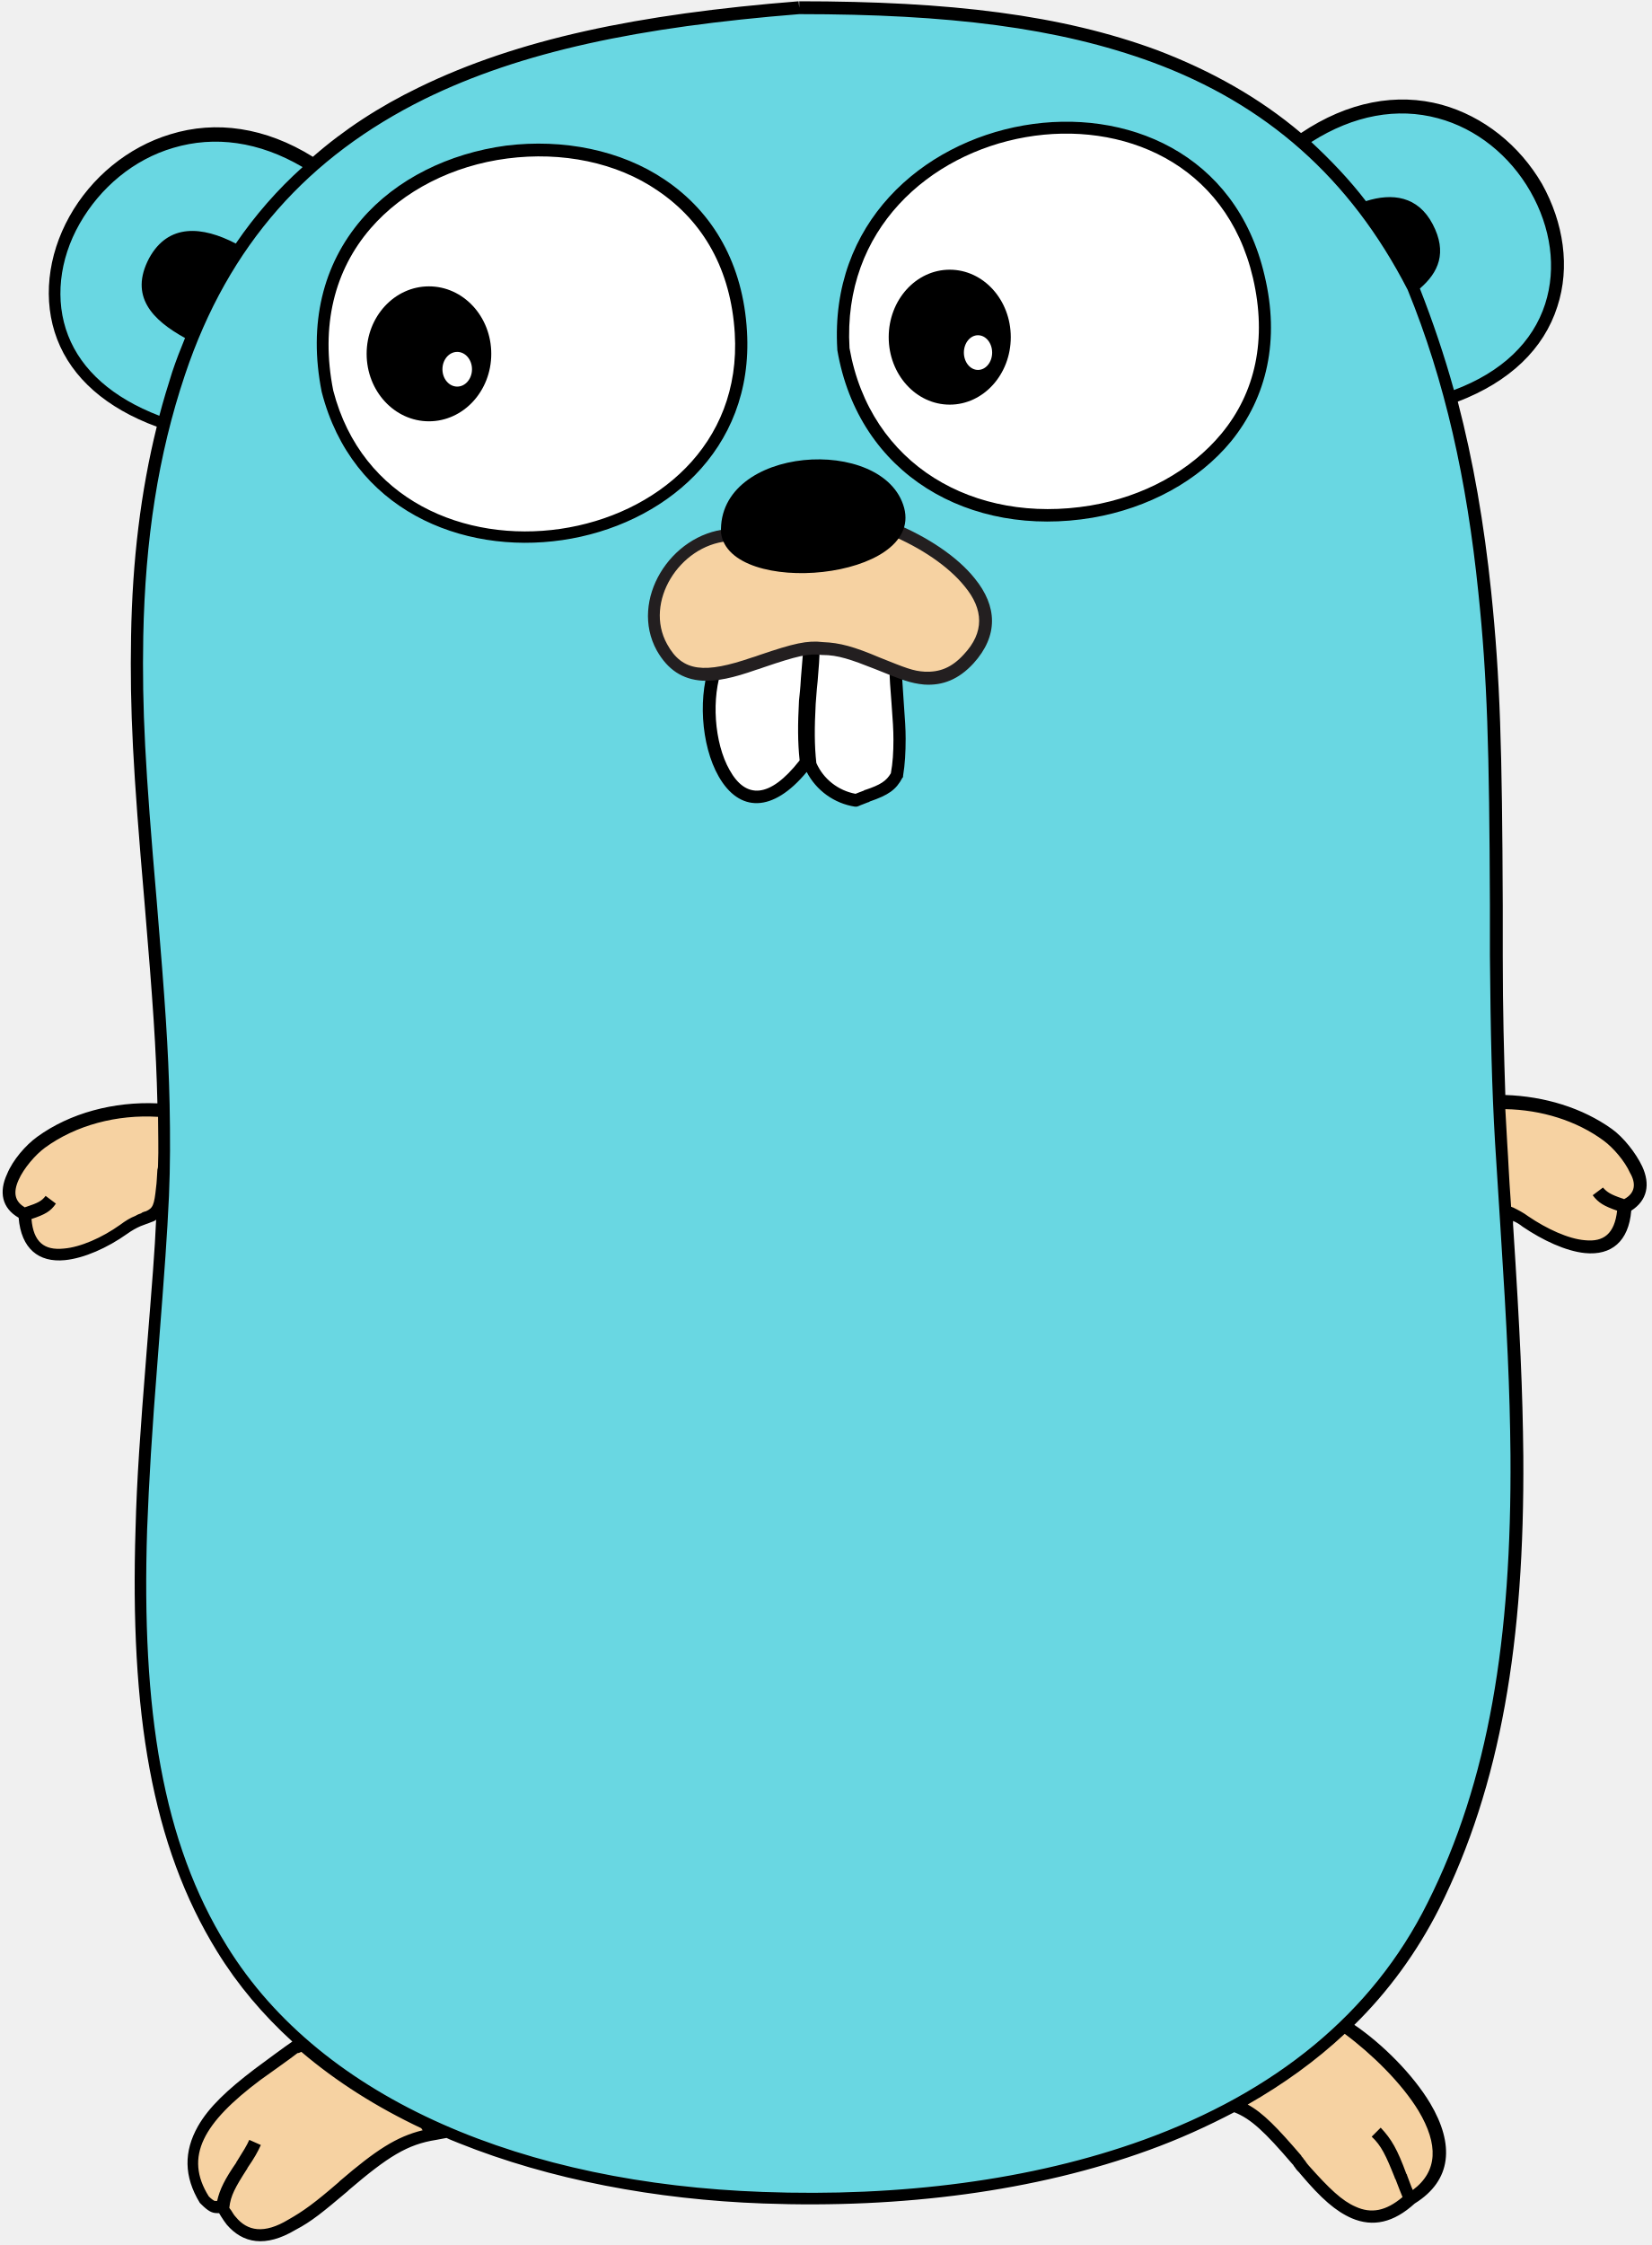
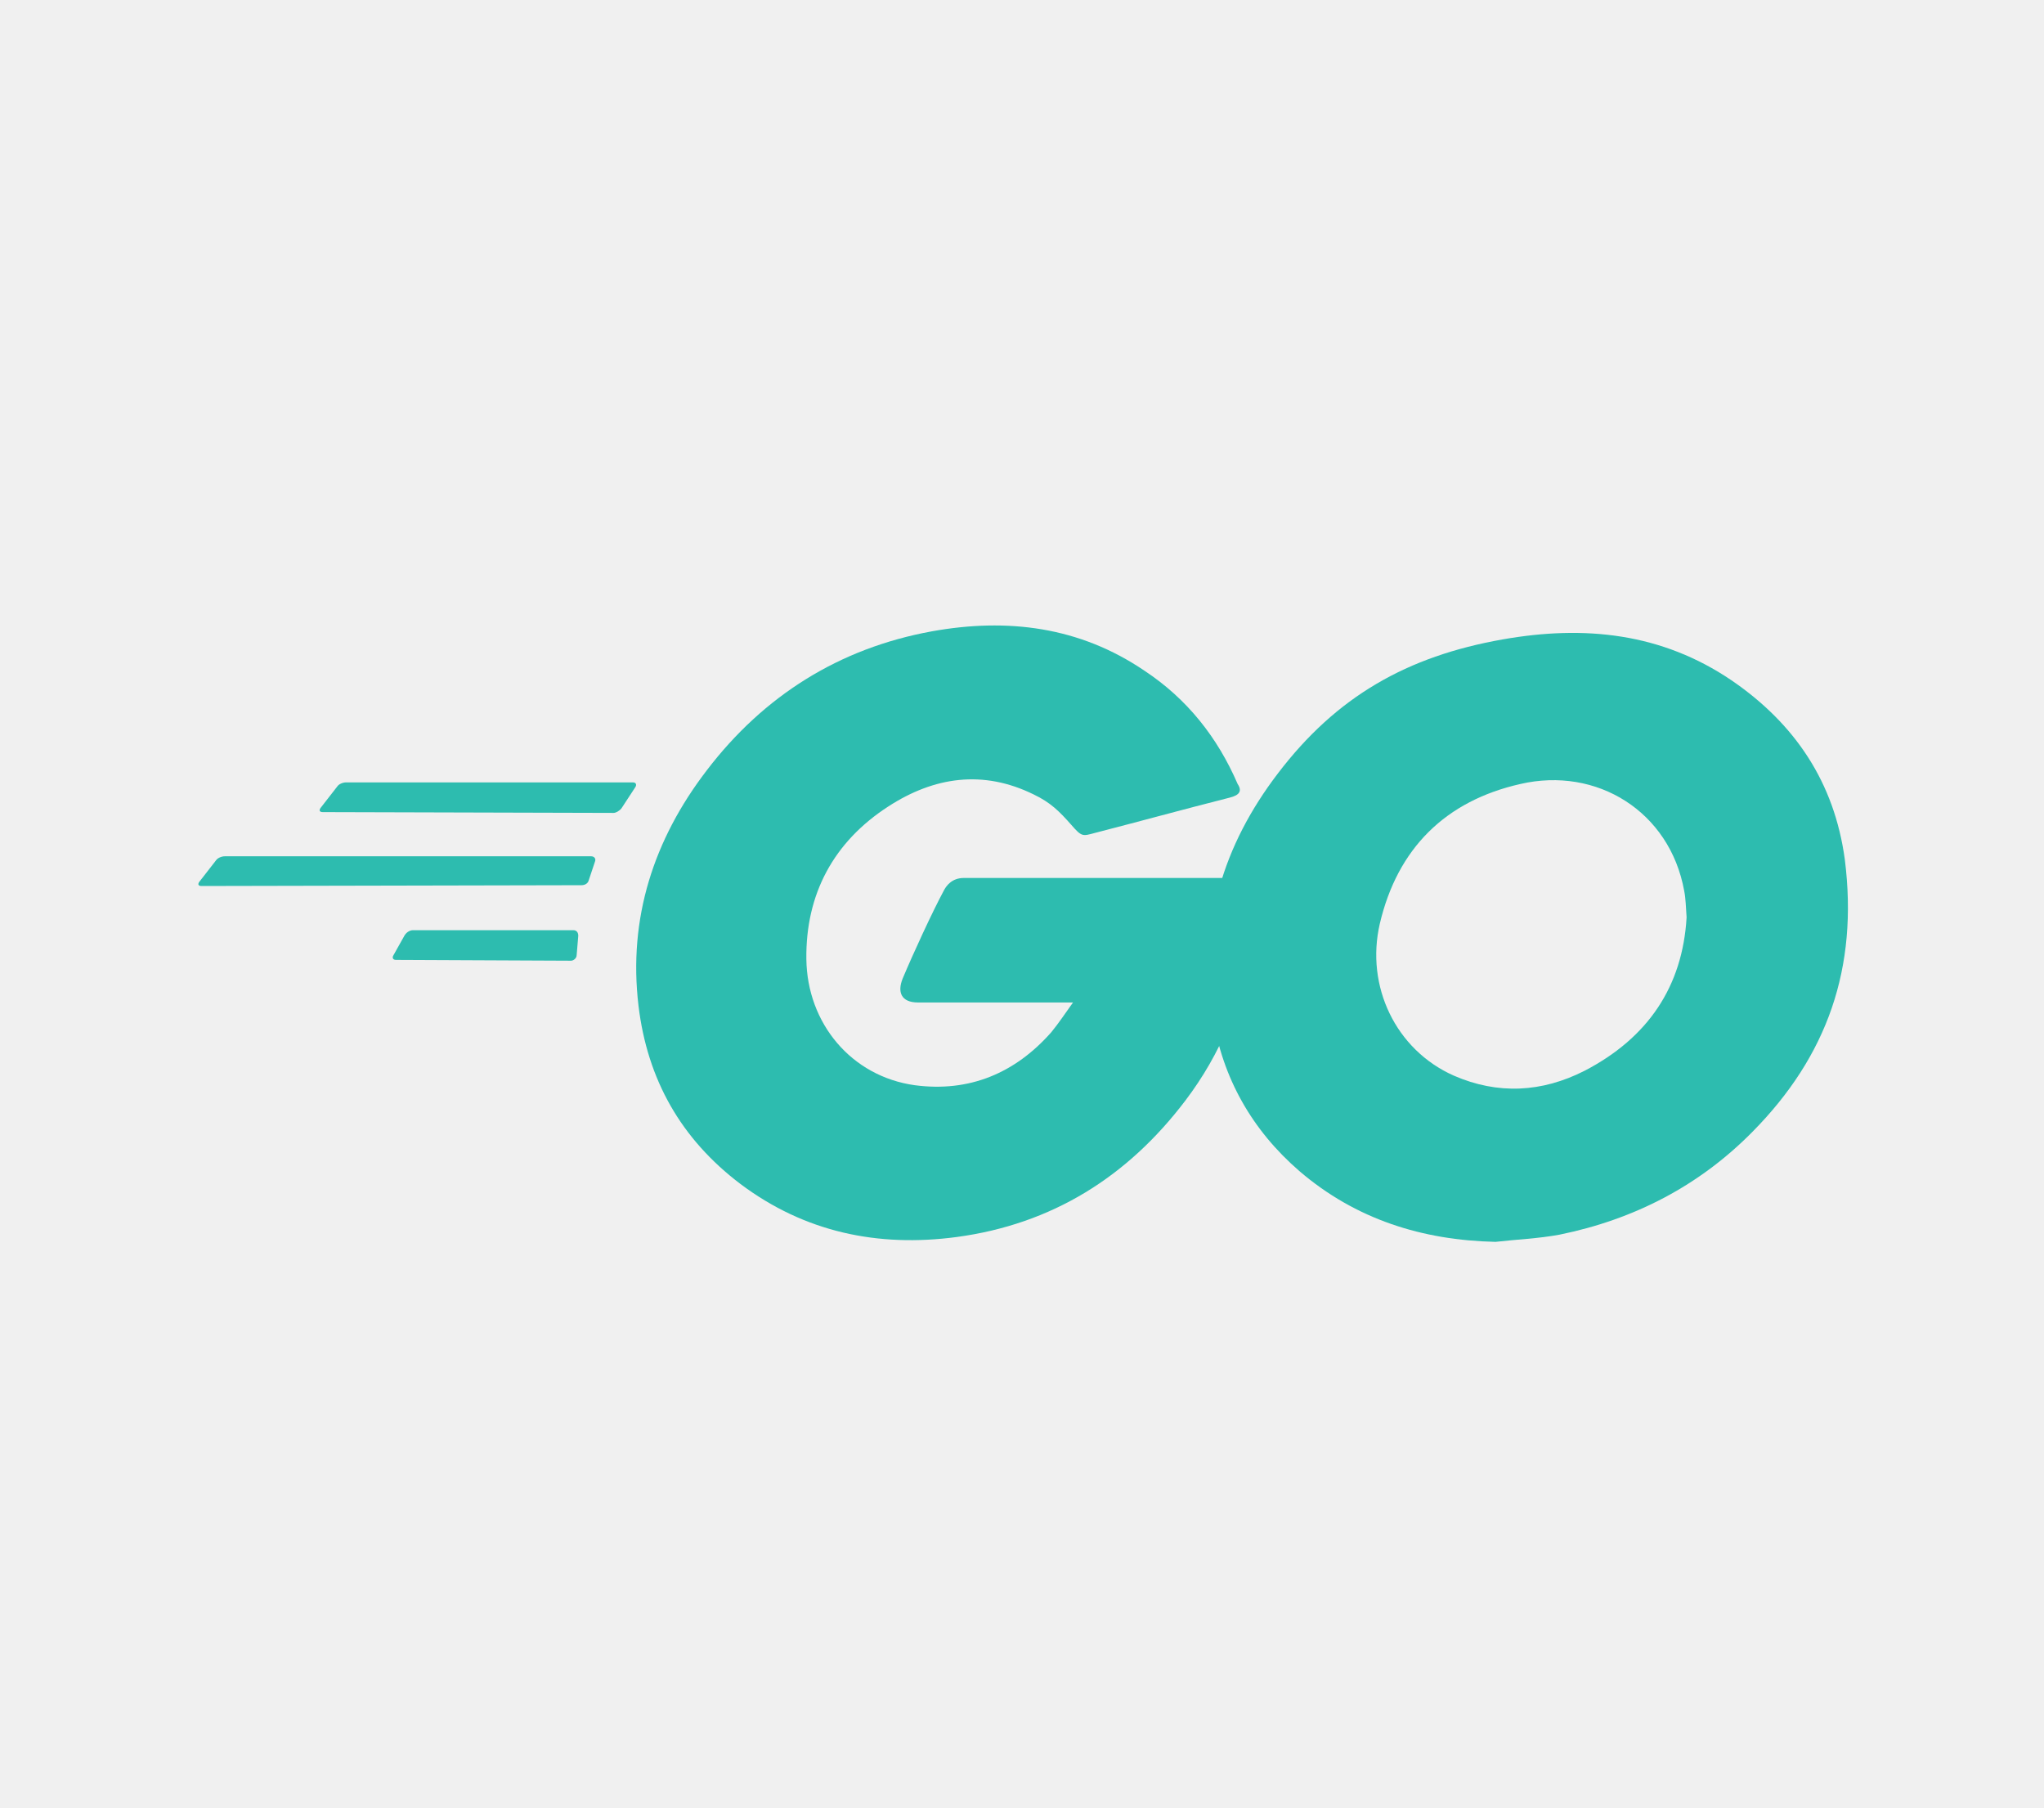
- <svg xmlns="http://www.w3.org/2000/svg" width="256px" height="348px" viewBox="0 0 256 348" version="1.1" preserveAspectRatio="xMidYMid">
+ <svg xmlns="http://www.w3.org/2000/svg" version="1.1" id="Layer_1" x="0px" y="0px" viewBox="0 0 254.5 225" style="enable-background:new 0 0 254.5 225;" xml:space="preserve">
+   <style type="text/css">
+ 	.st0{fill:#2DBCAF;}
+ 	.st1{fill:#5DC9E1;}
+ 	.st2{fill:#FDDD00;}
+ 	.st3{fill:#CE3262;}
+ 	.st4{fill:#00ACD7;}
+ 	.st5{fill:#FFFFFF;}
+ </style>
  <g>
-     <path d="M3.686,188.165 C4.184,198.425 14.444,193.644 19.026,190.456 C23.409,187.368 24.704,189.958 25.102,183.981 C25.401,179.997 25.799,176.112 25.6,172.128 C18.926,171.53 11.754,173.124 6.275,177.108 C3.387,179.1 -1.793,185.675 3.686,188.165" fill="#F6D2A2" />
-     <path d="M208.187,314.272 C216.056,319.153 230.5,333.896 218.646,341.068 C207.29,351.427 200.915,329.612 190.954,326.624 C195.237,320.747 200.616,315.368 208.187,314.272 L208.187,314.272 L208.187,314.272 Z" fill="#F6D2A2" />
-     <path d="M67.337,330.907 C58.073,332.302 52.893,340.669 45.124,344.953 C37.852,349.236 35.063,343.558 34.465,342.363 C33.37,341.865 33.469,342.861 31.676,341.068 C24.903,330.409 38.649,322.64 45.821,317.36 C55.782,315.368 62.058,324.034 67.337,330.907 L67.337,330.907 L67.337,330.907 Z" fill="#F6D2A2" />
-     <path d="M251.916,186.87 C251.418,197.13 241.158,192.349 236.576,189.161 C232.193,186.073 230.898,188.663 230.5,182.686 C230.201,178.702 229.802,174.817 230.002,170.833 C236.675,170.235 243.847,171.829 249.326,175.813 C252.115,177.805 257.395,184.38 251.916,186.87" fill="#F6D2A2" />
-     <path d="M224.722,61.759 C260.283,49.208 232.492,0.498 201.513,22.014 C181.192,4.582 153.202,1.395 123.816,1.395 C95.029,3.686 67.636,8.965 48.511,25.7 C17.631,5.777 -10.858,53.591 25.401,65.644 C15.24,105.089 26.795,145.332 25.202,185.475 C23.707,221.535 14.244,269.846 34.266,302.219 C51.3,329.911 87.956,339.773 118.139,340.868 C156.688,342.263 203.405,332.8 222.132,295.446 C240.062,259.885 235.082,215.558 232.791,177.208 C230.5,138.459 234.783,99.113 224.722,61.759 L224.722,61.759 Z" fill="#69D7E2" />
-     <path d="M254.605,180.794 C253.609,178.702 251.717,176.311 249.924,175.016 C245.342,171.729 239.465,169.936 233.388,169.737 C233.189,163.561 232.99,156.788 232.99,148.221 L232.99,140.451 C232.89,115.947 232.591,105.189 231.197,91.742 C230.101,81.183 228.408,71.421 226.017,62.257 C234.086,59.169 239.365,54.089 241.457,47.514 C243.449,41.438 242.453,34.565 239.066,28.489 C235.58,22.512 230.002,18.03 223.527,16.237 C216.554,14.344 208.984,15.739 201.712,20.619 C195.237,15.141 187.767,10.957 179.399,7.77 C164.557,2.291 147.325,0.199 123.916,0.199 L123.916,1.195 L123.816,0.199 C98.814,2.191 80.286,6.076 64.946,13.547 C58.77,16.535 53.292,20.121 48.511,24.305 C41.139,19.723 33.469,18.627 26.397,20.819 C19.823,22.811 14.145,27.493 10.758,33.569 C7.371,39.645 6.574,46.618 8.865,52.595 C11.156,58.571 16.436,63.253 24.305,66.142 C21.815,76.202 20.52,86.861 20.321,98.615 C20.121,110.07 20.619,119.234 22.412,139.953 C23.707,155.393 24.205,162.465 24.405,171.032 C17.631,170.733 10.858,172.526 5.777,176.212 C3.984,177.507 1.992,179.798 1.096,181.989 C-0.199,184.778 0.299,187.268 2.889,188.763 C3.287,193.544 5.977,195.735 10.061,195.337 C13.049,195.038 16.635,193.444 19.723,191.253 C20.42,190.755 21.118,190.356 21.815,190.058 C22.114,189.958 22.313,189.858 22.612,189.759 C22.612,189.759 23.209,189.56 23.409,189.46 C23.707,189.36 24.006,189.261 24.205,189.061 C24.006,193.743 23.608,198.624 22.711,209.781 C21.715,222.332 21.217,229.205 21.018,236.875 C20.121,265.363 23.508,286.082 33.668,302.518 C36.856,307.698 40.741,312.28 45.323,316.464 C44.426,317.061 40.641,319.851 39.446,320.747 C35.262,323.935 32.374,326.624 30.68,329.612 C28.489,333.497 28.489,337.382 30.979,341.466 L31.079,341.566 L31.178,341.665 C32.274,342.761 32.872,343.06 33.668,343.06 L33.768,343.06 L33.967,343.06 L33.967,343.06 C34.067,343.259 34.167,343.359 34.266,343.558 C34.565,344.056 34.864,344.454 35.163,344.853 C37.653,347.742 41.139,348.439 45.821,345.65 C48.311,344.355 50.104,342.861 53.889,339.673 C53.989,339.574 53.989,339.574 54.089,339.474 C60.165,334.294 63.153,332.402 67.636,331.704 L69.23,331.405 C69.827,331.704 70.425,331.904 71.122,332.202 C85.267,337.88 101.703,340.968 118.338,341.566 C139.854,342.363 160.573,339.673 178.104,333.298 C182.786,331.605 187.169,329.612 191.353,327.421 C193.942,328.417 196.134,330.509 200.318,335.39 C200.517,335.589 200.517,335.589 200.616,335.788 C200.816,335.988 200.816,336.087 200.915,336.187 C201.114,336.486 201.413,336.685 201.612,336.984 C204.9,340.868 207.091,342.761 209.581,343.857 C212.868,345.251 216.056,344.554 219.343,341.566 C225.121,337.98 225.519,332.402 221.734,326.026 C219.044,321.544 214.363,316.862 209.98,313.874 C215.16,308.794 219.642,302.718 223.128,295.844 C232.691,276.719 236.377,254.406 236.177,225.718 C236.078,215.558 235.679,206.693 234.584,189.759 L234.584,189.261 C235.082,189.46 235.58,189.759 236.078,190.157 C239.166,192.249 242.752,193.942 245.74,194.241 C249.824,194.64 252.514,192.448 252.912,187.667 L252.912,187.667 C255.402,186.073 255.9,183.583 254.605,180.794 L254.605,180.794 Z M222.929,18.328 C228.906,19.922 234.086,24.106 237.273,29.684 C240.461,35.262 241.357,41.538 239.564,47.116 C237.672,52.993 232.89,57.675 225.419,60.464 C223.925,55.085 222.132,49.805 220.14,44.725 C223.029,42.235 224.423,39.147 222.132,34.764 C219.841,30.381 215.857,29.883 211.773,31.178 C209.183,27.791 206.294,24.803 203.306,22.014 C209.88,17.83 216.654,16.635 222.929,18.328 L222.929,18.328 Z M10.559,51.997 C8.467,46.618 9.164,40.243 12.352,34.665 C15.539,29.086 20.719,24.704 26.895,22.911 C33.27,21.018 40.143,21.914 46.917,25.899 C43.032,29.385 39.546,33.37 36.557,37.753 C31.377,35.063 26.098,34.565 23.11,40.044 C20.022,45.921 23.608,49.606 28.688,52.395 C27.991,54.089 27.293,55.882 26.696,57.675 C25.998,59.866 25.301,62.157 24.704,64.448 C17.432,61.659 12.651,57.376 10.559,51.997 L10.559,51.997 Z M22.612,187.767 C22.512,187.767 21.914,187.966 21.914,188.065 C21.616,188.165 21.317,188.265 21.018,188.464 C20.221,188.763 19.424,189.261 18.627,189.858 C15.838,191.851 12.451,193.345 9.861,193.544 C6.873,193.843 5.18,192.548 4.881,188.962 C6.973,188.265 7.869,187.767 8.666,186.571 L7.072,185.376 C6.475,186.173 5.877,186.472 4.084,187.069 L4.084,187.069 C3.984,187.069 3.984,187.069 3.885,187.169 C2.291,186.272 1.992,184.878 2.889,182.886 C3.686,181.093 5.479,179.001 6.973,177.905 C11.754,174.419 18.129,172.725 24.504,173.124 C24.504,175.614 24.604,178.104 24.504,180.495 C24.504,180.794 24.504,180.993 24.405,181.292 C24.305,182.686 24.305,183.284 24.205,183.981 L24.205,183.981 C23.907,186.87 23.707,187.268 22.612,187.767 L22.612,187.767 Z M52.694,338.079 C52.595,338.179 52.595,338.179 52.495,338.279 C48.809,341.466 47.016,342.761 44.725,344.056 C40.94,346.347 38.35,345.849 36.557,343.658 C36.258,343.359 36.059,342.96 35.86,342.661 C35.76,342.562 35.661,342.363 35.561,342.263 C35.561,342.263 35.561,342.263 35.561,342.163 C35.76,340.37 36.458,339.075 38.251,336.286 C38.35,336.187 38.35,336.187 38.35,336.087 C39.446,334.493 39.944,333.597 40.442,332.501 L38.649,331.704 C38.251,332.601 37.753,333.398 36.756,334.991 C36.657,335.091 36.657,335.091 36.657,335.191 C34.864,337.781 34.067,339.374 33.668,341.167 L33.569,341.167 C33.569,341.167 33.569,341.167 33.469,341.167 L33.27,341.167 C33.071,341.068 32.772,340.868 32.374,340.47 C28.489,334.294 31.577,329.015 40.342,322.44 C41.438,321.644 45.124,319.054 46.12,318.257 C46.319,318.257 46.518,318.157 46.718,318.058 C52.096,322.64 58.372,326.624 65.345,329.911 L65.345,329.911 C65.345,330.011 65.444,330.111 65.544,330.21 C61.46,331.206 58.272,333.298 52.694,338.079 L52.694,338.079 Z M219.941,327.222 C223.029,332.402 222.929,336.585 219.044,339.474 C218.746,338.876 218.546,338.179 218.148,337.183 C218.148,337.083 218.148,337.083 218.048,336.984 C216.654,333.198 215.757,331.605 214.064,329.812 L212.669,331.206 C214.163,332.601 214.861,334.095 216.255,337.581 C216.255,337.681 216.255,337.681 216.355,337.781 C216.853,339.075 217.152,339.872 217.451,340.57 C214.861,342.761 212.57,343.16 210.179,342.064 C208.087,341.167 206.095,339.275 202.907,335.689 C202.708,335.489 202.509,335.191 202.31,334.892 C202.21,334.792 202.111,334.693 202.011,334.493 C201.812,334.294 201.812,334.294 201.712,334.095 C198.026,329.812 195.835,327.521 193.444,326.226 C199.023,323.038 204.003,319.452 208.486,315.268 C212.669,318.356 217.351,322.939 219.941,327.222 L219.941,327.222 Z M221.335,294.948 C212.769,312.181 197.628,324.333 177.307,331.704 C159.975,337.98 139.455,340.57 118.238,339.773 C81.681,338.478 50.005,325.728 35.163,301.622 C25.202,285.584 21.914,265.164 22.811,237.074 C23.11,229.404 23.508,222.531 24.504,209.98 C25.6,195.835 25.899,191.751 26.198,185.376 C26.397,180.794 26.397,176.112 26.297,171.132 C26.098,162.366 25.6,155.393 24.305,139.754 C22.512,119.035 22.014,109.97 22.213,98.615 C22.512,83.673 24.504,70.525 28.688,58.073 C35.461,37.852 47.913,24.205 65.843,15.34 C80.884,7.969 99.113,4.184 123.916,2.191 C147.125,2.191 164.059,4.283 178.702,9.662 C196.233,16.137 209.282,27.493 218.247,44.925 C224.025,59.069 227.412,74.31 229.205,91.841 C230.599,105.189 230.898,115.947 230.998,140.352 L230.998,148.121 C231.097,160.174 231.296,168.641 231.795,177.108 C231.994,180.395 232.093,181.79 232.591,189.659 C233.687,206.593 234.086,215.359 234.185,225.519 C234.384,254.107 230.798,276.121 221.335,294.948 L221.335,294.948 Z M251.816,185.874 L251.816,185.874 C251.717,185.874 251.617,185.774 251.518,185.774 C249.725,185.177 249.127,184.778 248.529,184.081 L246.935,185.276 C247.832,186.472 248.728,186.97 250.721,187.667 C250.322,191.253 248.629,192.548 245.74,192.249 C243.15,192.05 239.763,190.456 236.974,188.563 C236.177,187.966 235.381,187.567 234.584,187.169 C234.484,187.169 234.384,187.069 234.285,187.069 C233.886,181.591 233.886,180.196 233.687,177.307 C233.588,175.514 233.488,173.721 233.388,171.928 C238.967,172.028 244.445,173.721 248.629,176.809 C250.123,177.905 251.916,179.997 252.713,181.79 C253.709,183.483 253.51,184.977 251.816,185.874 L251.816,185.874 Z" fill="#000000" />
-     <g transform="translate(108.9349, 96.95101)">
-       <path d="M29.983,7.172 C30.082,12.252 31.079,17.83 30.182,23.209 C28.788,25.799 26.198,26.098 23.907,27.094 C20.719,26.596 18.03,24.504 16.735,21.516 C15.938,15.44 16.934,9.662 17.233,3.586 C17.233,3.387 21.018,3.686 24.405,4.682 C27.293,5.578 29.983,7.072 29.983,7.172 L29.983,7.172 Z" fill="#FFFFFF" />
-       <path d="M1.793,7.57 C-0.996,18.129 5.479,35.362 16.137,21.217 C15.34,15.24 16.237,9.463 16.535,3.586 C16.635,3.088 1.893,6.873 1.793,7.57 L1.793,7.57 Z" fill="#FFFFFF" />
-       <path d="M31.178,11.854 C30.979,8.865 30.879,7.67 30.879,6.176 L30.879,5.479 L30.182,5.279 L17.631,1.395 L17.631,0.697 L16.336,0.996 L16.237,0.996 L16.237,1.096 L2.092,4.682 L1.594,4.781 L1.395,5.279 C-0.797,10.559 -0.299,18.528 2.49,23.409 C5.678,28.987 10.858,29.086 16.137,22.711 C17.631,25.6 20.42,27.592 23.608,28.09 L23.907,28.09 L24.205,27.991 C24.604,27.791 25.002,27.692 25.7,27.393 C25.799,27.393 25.799,27.393 25.899,27.293 C28.788,26.297 29.983,25.5 30.979,23.608 L31.079,23.508 L31.079,23.309 C31.377,21.516 31.477,19.623 31.477,17.532 C31.477,16.037 31.377,14.643 31.178,11.854 L31.178,11.854 Z M15.24,8.168 C15.141,9.961 15.041,10.658 14.942,11.654 C14.742,15.34 14.742,18.129 15.041,20.918 C10.36,26.895 6.674,26.895 4.184,22.412 C1.793,18.229 1.295,11.156 3.088,6.475 L15.639,3.287 C15.539,4.582 15.44,5.877 15.24,8.168 L15.24,8.168 Z M29.186,22.911 C28.489,24.106 27.592,24.704 25.202,25.5 C25.102,25.5 25.102,25.5 25.002,25.6 C24.405,25.799 24.006,25.998 23.707,26.098 C21.018,25.6 18.727,23.807 17.631,21.317 C17.332,18.627 17.332,15.838 17.532,12.153 C17.631,11.156 17.631,10.459 17.83,8.666 C18.03,6.375 18.129,4.981 18.129,3.686 L28.987,6.973 C28.987,8.268 29.086,9.463 29.286,12.053 C29.485,14.742 29.584,16.137 29.584,17.731 C29.584,19.623 29.485,21.317 29.186,22.911 L29.186,22.911 Z" fill="#000000" />
+     <g>
+       <g>
+         <g>
+           <path class="st0" d="M40.2,101.1c-0.4,0-0.5-0.2-0.3-0.5l2.1-2.7c0.2-0.3,0.7-0.5,1.1-0.5l35.7,0c0.4,0,0.5,0.3,0.3,0.6      l-1.7,2.6c-0.2,0.3-0.7,0.6-1,0.6L40.2,101.1z" />
+         </g>
+       </g>
    </g>
-     <g transform="translate(48.47551, 21.97556)">
-       <path d="M2.291,38.749 C11.455,74.409 68.532,65.245 66.341,29.485 C63.751,-13.348 -6.475,-5.08 2.291,38.749" fill="#FFFFFF" />
-       <path d="M67.337,29.385 C66.739,19.026 62.157,10.957 54.587,5.877 C47.813,1.295 38.848,-0.498 29.983,0.598 C21.118,1.793 12.949,5.777 7.57,12.053 C1.594,19.026 -0.697,28.19 1.395,38.749 L2.291,38.549 L1.395,38.749 C10.758,75.405 69.528,66.54 67.337,29.385 L67.337,29.385 Z M3.188,38.549 C1.195,28.489 3.387,19.922 8.965,13.447 C14.045,7.57 21.715,3.686 30.182,2.59 C38.649,1.494 47.116,3.188 53.491,7.57 C60.563,12.352 64.847,19.823 65.444,29.684 C67.536,64.448 12.053,72.816 3.188,38.549 L3.188,38.549 Z" fill="#000000" />
-       <ellipse fill="#000000" cx="18.03" cy="32.872" rx="9.662" ry="10.459" />
-       <ellipse fill="#FFFFFF" cx="22.412" cy="35.262" rx="2.291" ry="2.689" />
+     <g>
+       <g>
+         <g>
+           <path class="st0" d="M25.1,110.3c-0.4,0-0.5-0.2-0.3-0.5l2.1-2.7c0.2-0.3,0.7-0.5,1.1-0.5l45.6,0c0.4,0,0.6,0.3,0.5,0.6      l-0.8,2.4c-0.1,0.4-0.5,0.6-0.9,0.6L25.1,110.3z" />
+         </g>
+       </g>
    </g>
-     <g transform="translate(129.6178, 18.09752)">
-       <path d="M1.195,35.96 C8.268,76.9 75.206,66.042 65.544,24.803 C56.878,-12.252 -1.195,-1.992 1.195,35.96" fill="#FFFFFF" />
-       <path d="M66.44,24.604 C57.575,-13.547 -2.191,-3.088 0.199,36.059 L0.199,36.159 C3.486,55.483 20.719,65.345 39.745,62.157 C48.411,60.663 56.181,56.479 61.261,50.304 C66.839,43.43 68.831,34.565 66.44,24.604 L66.44,24.604 Z M59.767,49.108 C54.985,54.886 47.714,58.87 39.446,60.265 C21.416,63.253 5.279,53.989 2.092,35.86 C-0.1,-0.996 56.28,-10.858 64.647,25.002 C66.839,34.465 65.046,42.733 59.767,49.108 L59.767,49.108 Z" fill="#000000" />
-       <ellipse fill="#000000" cx="17.631" cy="34.167" rx="9.463" ry="10.459" />
-       <ellipse fill="#FFFFFF" cx="22.014" cy="36.557" rx="2.191" ry="2.689" />
+     <g>
+       <g>
+         <g>
+           <path class="st0" d="M49.3,119.5c-0.4,0-0.5-0.3-0.3-0.6l1.4-2.5c0.2-0.3,0.6-0.6,1-0.6l20,0c0.4,0,0.6,0.3,0.6,0.7l-0.2,2.4      c0,0.4-0.4,0.7-0.7,0.7L49.3,119.5z" />
+         </g>
+       </g>
    </g>
-     <g transform="translate(99.53638, 70.45107)">
-       <path d="M13.248,12.551 C5.379,13.248 -0.996,22.512 3.088,29.883 C8.467,39.645 20.52,28.987 27.991,29.983 C36.657,30.182 43.729,39.147 50.602,31.577 C58.272,23.209 47.315,15.041 38.649,11.455 L13.248,12.551 L13.248,12.551 Z" fill="#F6D2A2" />
-       <path d="M51.598,19.225 C48.909,15.838 44.227,12.75 39.147,10.658 L38.948,10.559 L38.749,10.559 L13.248,11.555 C4.383,12.352 -1.992,22.612 2.291,30.381 C3.984,33.37 6.275,34.864 9.363,35.063 C11.654,35.163 14.045,34.665 17.731,33.37 C18.03,33.27 18.428,33.17 18.926,32.971 C23.907,31.278 25.899,30.78 27.891,31.079 L27.991,31.079 C30.381,31.079 32.374,31.776 36.159,33.27 C40.342,34.963 41.637,35.461 43.729,35.661 C46.618,35.86 49.108,34.864 51.399,32.374 C55.284,28.09 55.085,23.508 51.598,19.225 L51.598,19.225 Z M49.905,30.979 C48.012,33.071 46.12,33.768 43.829,33.668 C42.036,33.569 40.84,33.071 36.856,31.477 C32.872,29.784 30.68,29.186 28.09,29.086 C25.6,28.788 23.508,29.286 18.229,31.079 C17.731,31.278 17.332,31.377 17.033,31.477 C9.762,33.967 6.275,33.768 3.885,29.385 C0.299,22.911 5.777,14.145 13.248,13.447 L38.45,12.451 C43.231,14.444 47.514,17.332 50.005,20.42 C52.993,24.006 53.093,27.592 49.905,30.979 L49.905,30.979 Z" fill="#231F20" />
-       <g transform="translate(11.95331, 0)" fill="#000000">
-         <path d="M28.688,8.268 C25.6,-3.088 -0.299,-1.395 0.299,12.153 C1.594,22.213 31.676,19.524 28.688,8.268 L28.688,8.268 Z" />
+     <g>
+       <g id="CXHf1q_1_">
+         <g>
+           <g>
+             <path class="st0" d="M153.1,99.3c-6.3,1.6-10.6,2.8-16.8,4.4c-1.5,0.4-1.6,0.5-2.9-1c-1.5-1.7-2.6-2.8-4.7-3.8       c-6.3-3.1-12.4-2.2-18.1,1.5c-6.8,4.4-10.3,10.9-10.2,19c0.1,8,5.6,14.6,13.5,15.7c6.8,0.9,12.5-1.5,17-6.6       c0.9-1.1,1.7-2.3,2.7-3.7c-3.6,0-8.1,0-19.3,0c-2.1,0-2.6-1.3-1.9-3c1.3-3.1,3.7-8.3,5.1-10.9c0.3-0.6,1-1.6,2.5-1.6       c5.1,0,23.9,0,36.4,0c-0.2,2.7-0.2,5.4-0.6,8.1c-1.1,7.2-3.8,13.8-8.2,19.6c-7.2,9.5-16.6,15.4-28.5,17       c-9.8,1.3-18.9-0.6-26.9-6.6c-7.4-5.6-11.6-13-12.7-22.2c-1.3-10.9,1.9-20.7,8.5-29.3c7.1-9.3,16.5-15.2,28-17.3       c9.4-1.7,18.4-0.6,26.5,4.9c5.3,3.5,9.1,8.3,11.6,14.1C154.7,98.5,154.3,99,153.1,99.3z" />
+           </g>
+           <g>
+             <path class="st0" d="M186.2,154.6c-9.1-0.2-17.4-2.8-24.4-8.8c-5.9-5.1-9.6-11.6-10.8-19.3c-1.8-11.3,1.3-21.3,8.1-30.2       c7.3-9.6,16.1-14.6,28-16.7c10.2-1.8,19.8-0.8,28.5,5.1c7.9,5.4,12.8,12.7,14.1,22.3c1.7,13.5-2.2,24.5-11.5,33.9       c-6.6,6.7-14.7,10.9-24,12.8C191.5,154.2,188.8,154.3,186.2,154.6z M210,114.2c-0.1-1.3-0.1-2.3-0.3-3.3       c-1.8-9.9-10.9-15.5-20.4-13.3c-9.3,2.1-15.3,8-17.5,17.4c-1.8,7.8,2,15.7,9.2,18.9c5.5,2.4,11,2.1,16.3-0.6       C205.2,129.2,209.5,122.8,210,114.2z" />
+           </g>
+         </g>
      </g>
    </g>
  </g>
</svg>
